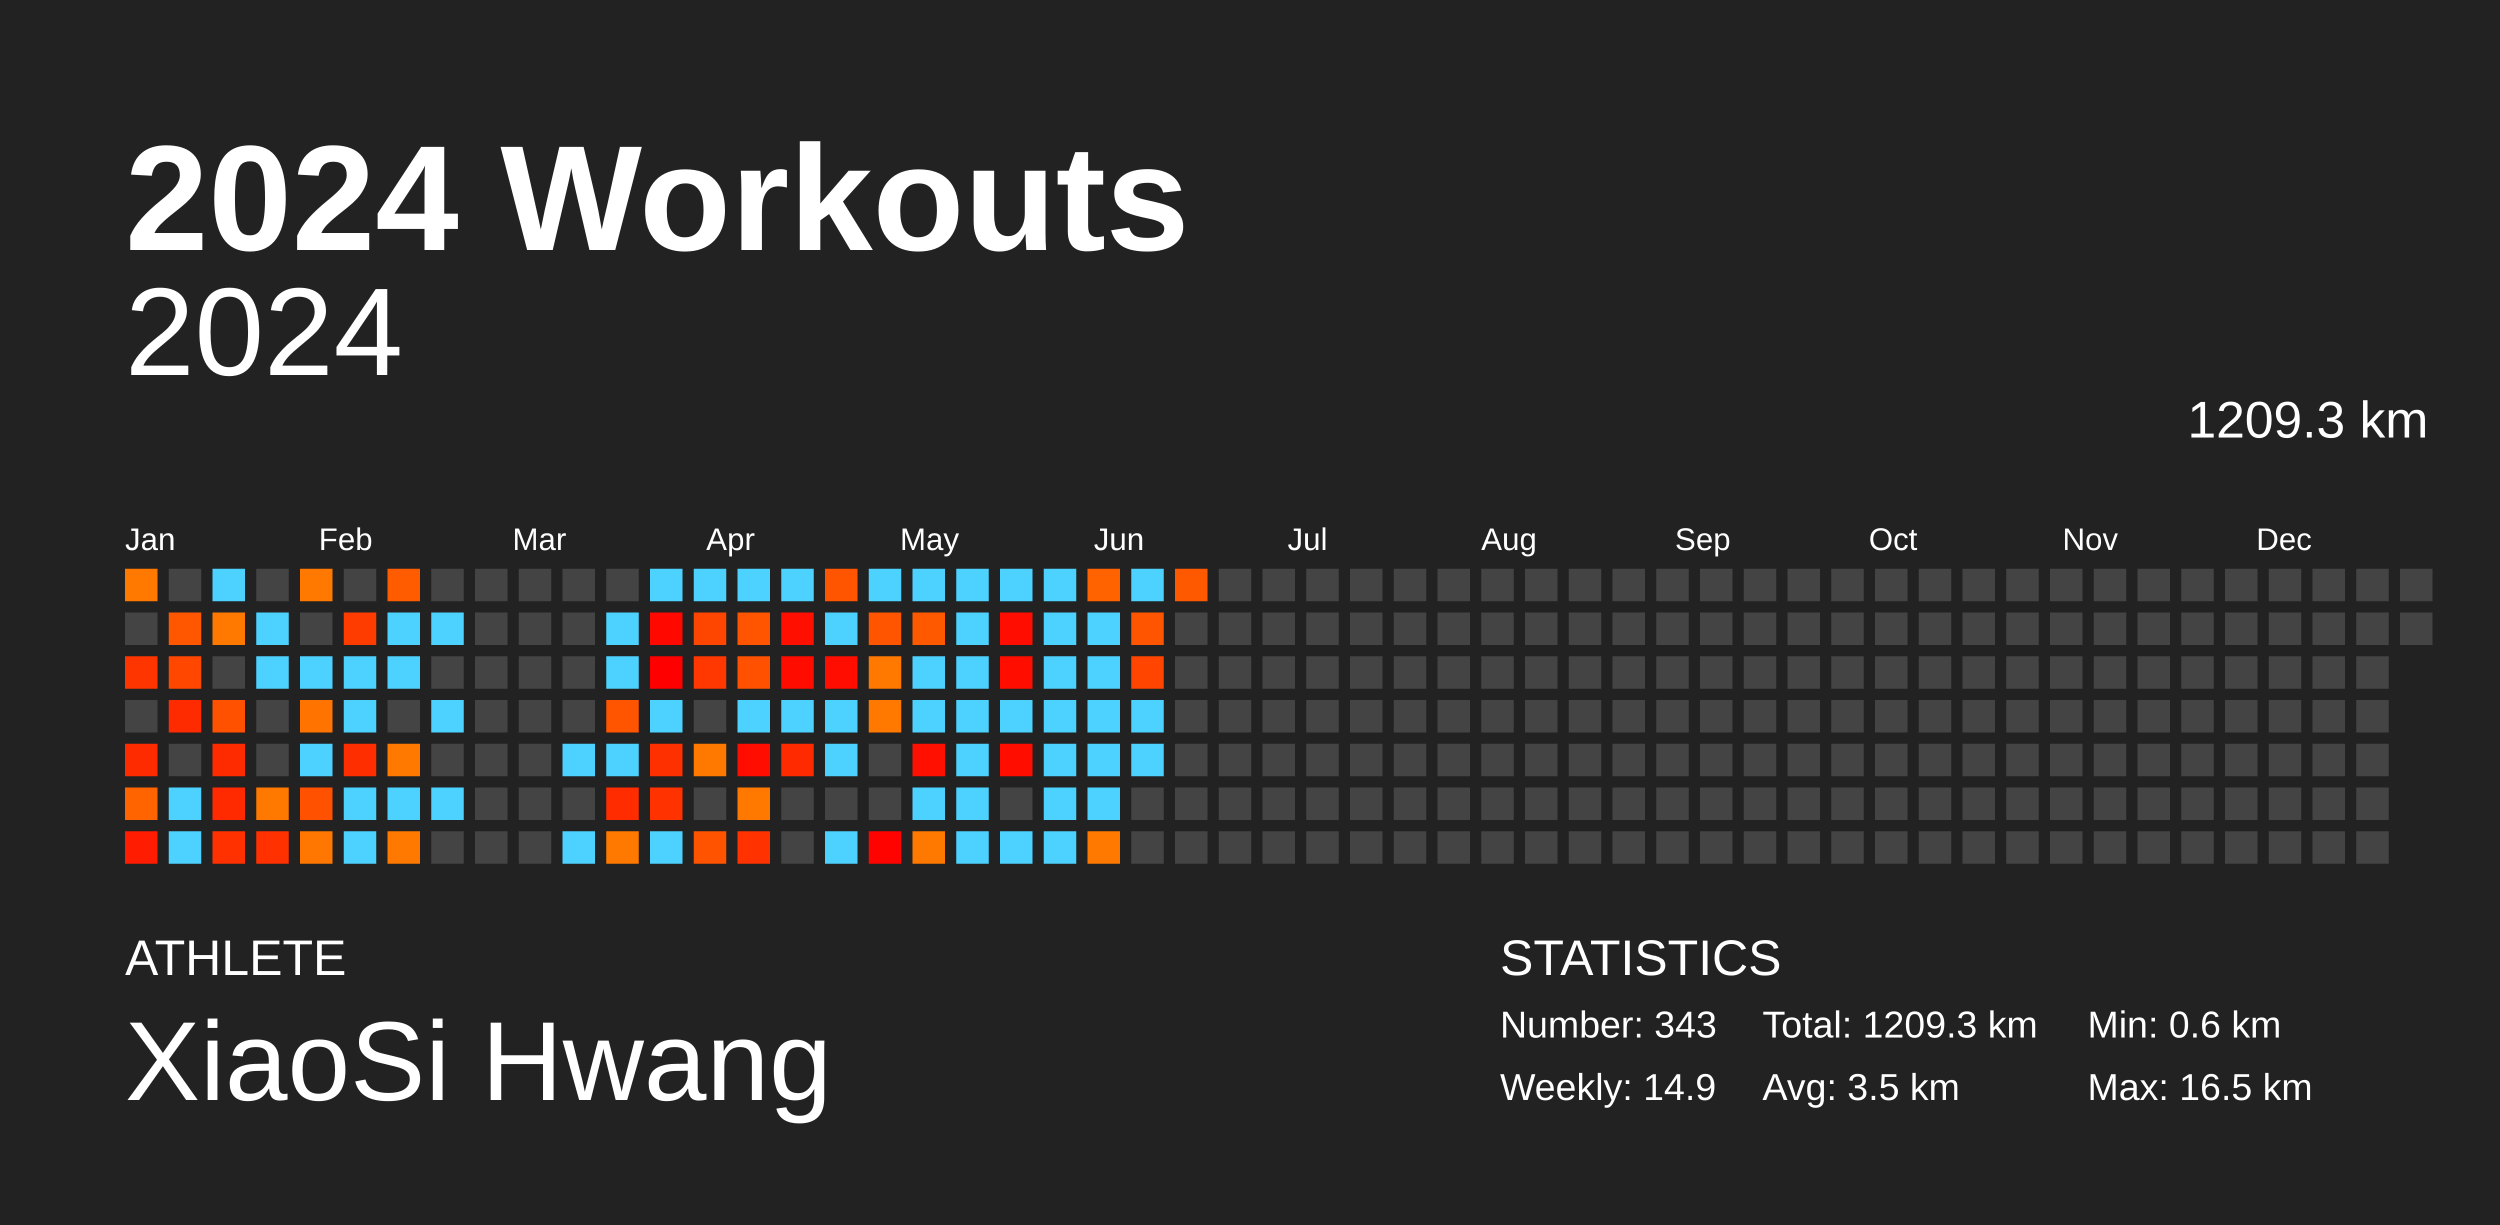
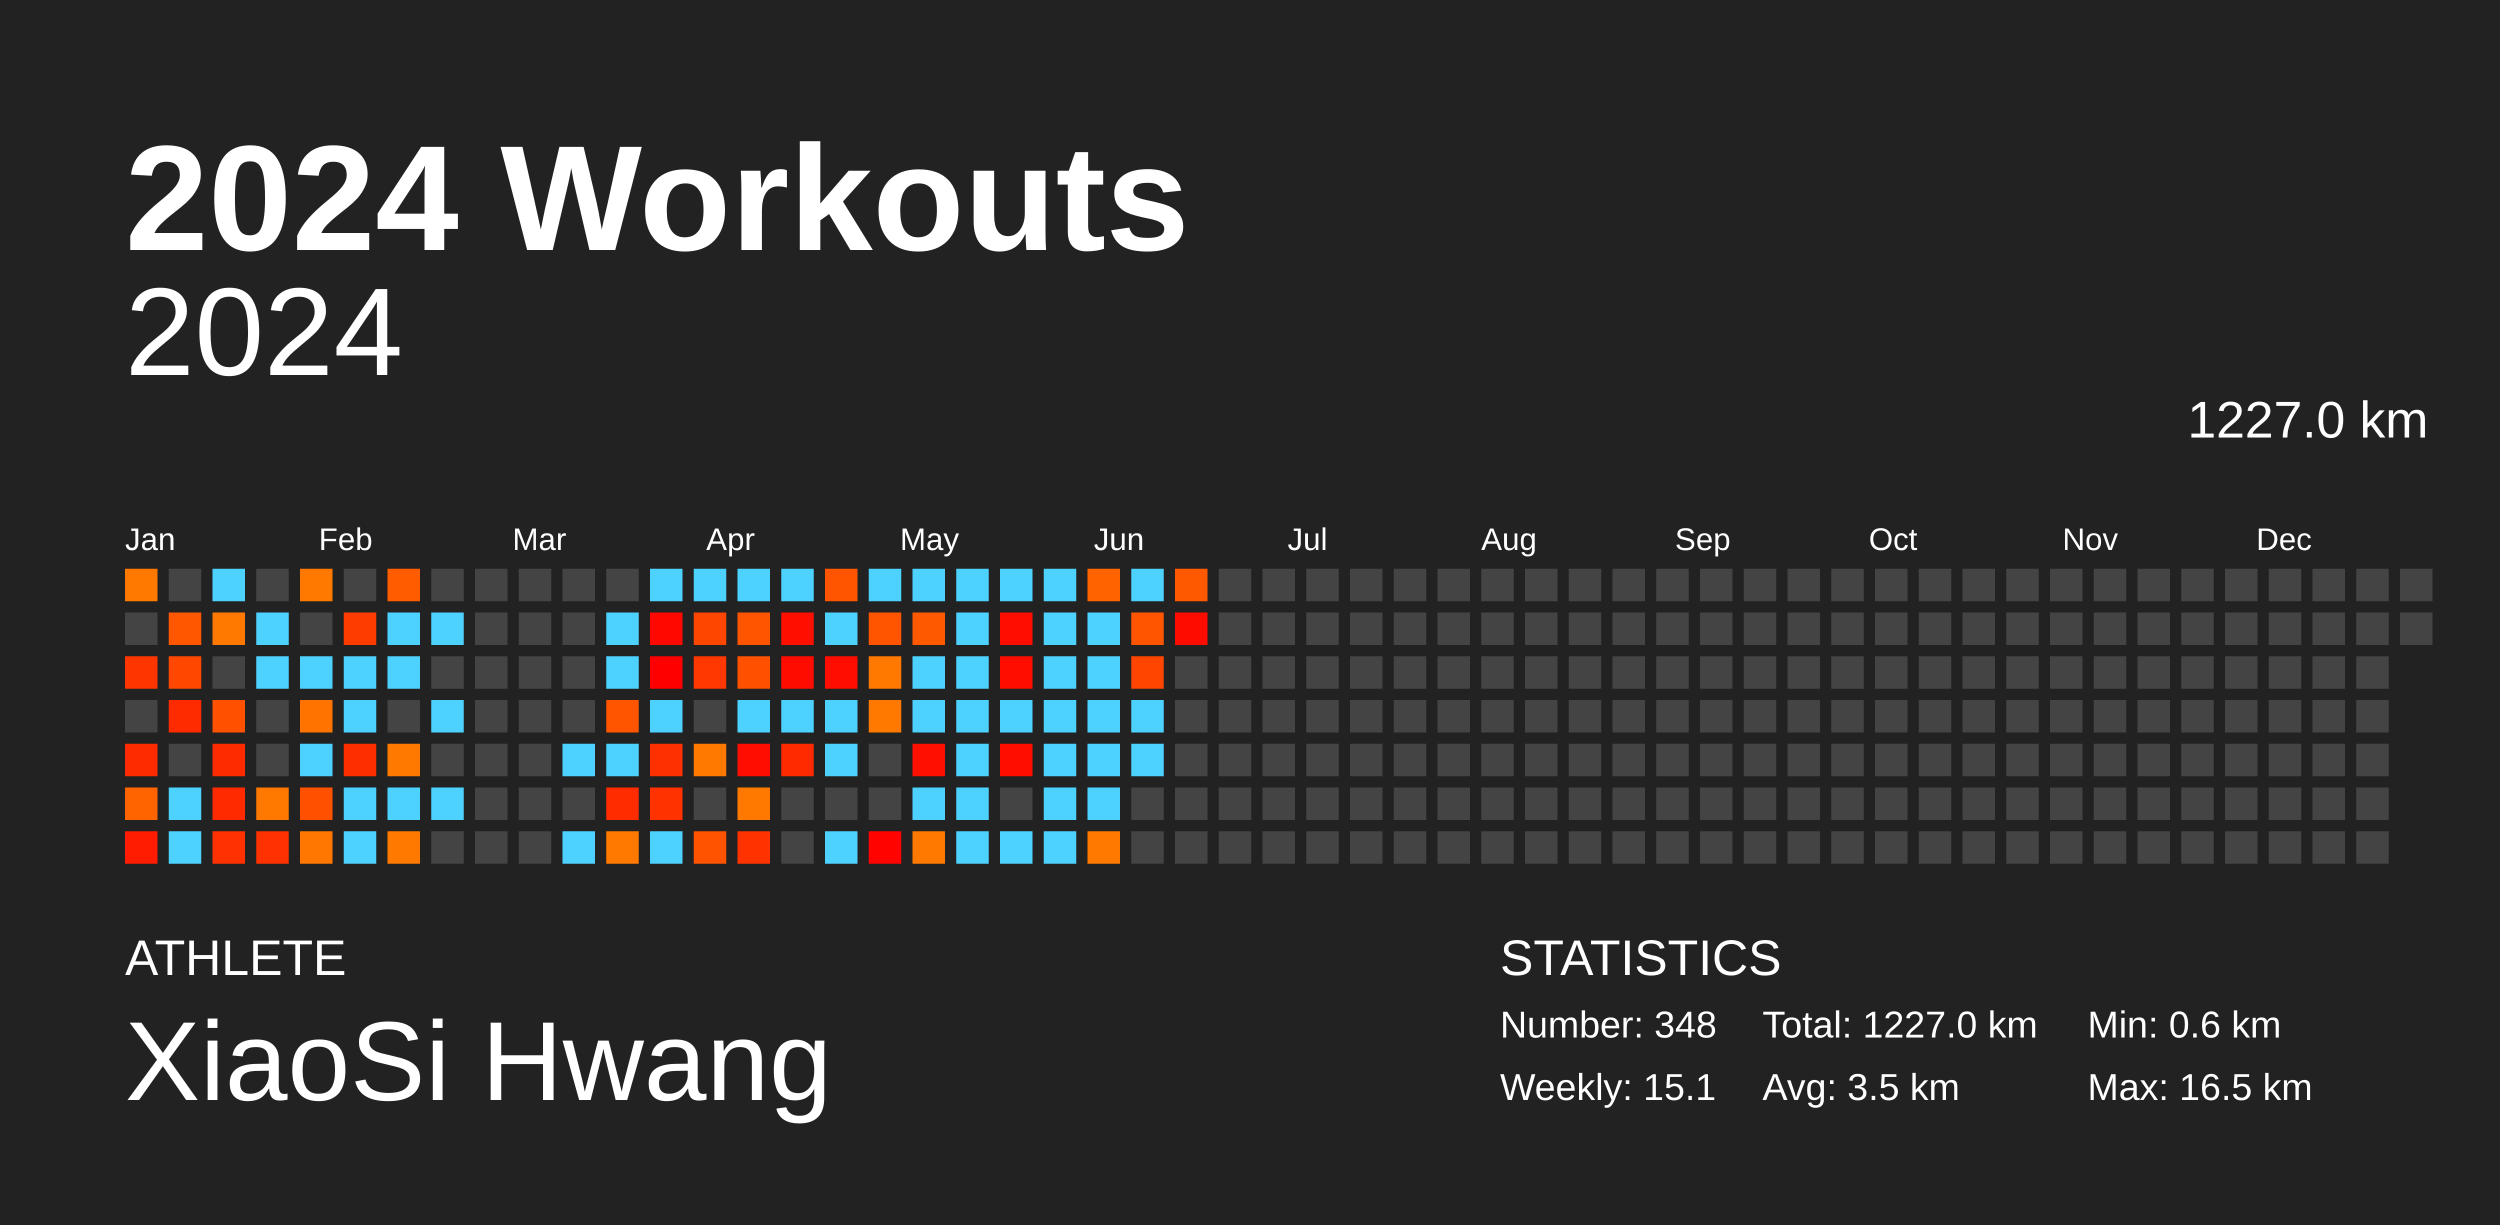
<svg xmlns="http://www.w3.org/2000/svg" baseProfile="full" height="98mm" version="1.1" viewBox="0,0,200,98" width="200mm">
  <defs />
  <rect fill="#222222" height="98" width="200" x="0" y="0" />
  <text fill="#FFFFFF" style="font-size:12px; font-family:Arial; font-weight:bold;" x="10" y="20">2024 Workouts</text>
  <text fill="#FFFFFF" style="font-size:4px; font-family:Arial" x="10" y="78">ATHLETE</text>
  <text fill="#FFFFFF" style="font-size:9px; font-family:Arial" x="10" y="88">XiaoSi Hwang</text>
  <text fill="#FFFFFF" style="font-size:4px; font-family:Arial" x="120" y="78">STATISTICS</text>
-   <text fill="#FFFFFF" style="font-size:3px; font-family:Arial" x="120" y="83">Number: 343</text>
-   <text fill="#FFFFFF" style="font-size:3px; font-family:Arial" x="120" y="88">Weekly: 14.9</text>
-   <text fill="#FFFFFF" style="font-size:3px; font-family:Arial" x="141" y="83">Total: 1209.3 km</text>
+   <text fill="#FFFFFF" style="font-size:3px; font-family:Arial" x="120" y="83">Number: 348</text>
+   <text fill="#FFFFFF" style="font-size:3px; font-family:Arial" x="120" y="88">Weekly: 15.1</text>
+   <text fill="#FFFFFF" style="font-size:3px; font-family:Arial" x="141" y="83">Total: 1227.0 km</text>
  <text fill="#FFFFFF" style="font-size:3px; font-family:Arial" x="141" y="88">Avg: 3.5 km</text>
  <text fill="#FFFFFF" style="font-size:3px; font-family:Arial" x="167" y="83">Min: 0.6 km</text>
  <text fill="#FFFFFF" style="font-size:3px; font-family:Arial" x="167" y="88">Max: 16.5 km</text>
  <text alignment-baseline="hanging" fill="#FFFFFF" style="font-size:10.0px; font-family:Arial;" x="10" y="30">2024</text>
-   <text alignment-baseline="hanging" fill="#FFFFFF" style="font-size:4.125px; font-family:Arial;" x="175" y="35">1209.3 km</text>
+   <text alignment-baseline="hanging" fill="#FFFFFF" style="font-size:4.125px; font-family:Arial;" x="175" y="35">1227.0 km</text>
  <text fill="#FFFFFF" style="font-size:2.5px; font-family:Arial" x="10.0" y="44">Jan</text>
  <text fill="#FFFFFF" style="font-size:2.5px; font-family:Arial" x="25.5" y="44">Feb</text>
  <text fill="#FFFFFF" style="font-size:2.5px; font-family:Arial" x="41.0" y="44">Mar</text>
  <text fill="#FFFFFF" style="font-size:2.5px; font-family:Arial" x="56.5" y="44">Apr</text>
  <text fill="#FFFFFF" style="font-size:2.5px; font-family:Arial" x="72.0" y="44">May</text>
  <text fill="#FFFFFF" style="font-size:2.5px; font-family:Arial" x="87.5" y="44">Jun</text>
  <text fill="#FFFFFF" style="font-size:2.5px; font-family:Arial" x="103.0" y="44">Jul</text>
  <text fill="#FFFFFF" style="font-size:2.5px; font-family:Arial" x="118.5" y="44">Aug</text>
  <text fill="#FFFFFF" style="font-size:2.5px; font-family:Arial" x="134.0" y="44">Sep</text>
  <text fill="#FFFFFF" style="font-size:2.5px; font-family:Arial" x="149.5" y="44">Oct</text>
  <text fill="#FFFFFF" style="font-size:2.5px; font-family:Arial" x="165.0" y="44">Nov</text>
  <text fill="#FFFFFF" style="font-size:2.5px; font-family:Arial" x="180.5" y="44">Dec</text>
  <rect fill="#ff7900" height="2.6" width="2.6" x="10.0" y="45.5" />
  <rect fill="#444444" height="2.6" width="2.6" x="10.0" y="49.0" />
  <rect fill="#ff3500" height="2.6" width="2.6" x="10.0" y="52.5" />
  <rect fill="#444444" height="2.6" width="2.6" x="10.0" y="56.0" />
  <rect fill="#ff2b00" height="2.6" width="2.6" x="10.0" y="59.5" />
  <rect fill="#ff6400" height="2.6" width="2.6" x="10.0" y="63.0" />
  <rect fill="#ff1c00" height="2.6" width="2.6" x="10.0" y="66.5" />
  <rect fill="#444444" height="2.6" width="2.6" x="13.5" y="45.5" />
  <rect fill="#ff5600" height="2.6" width="2.6" x="13.5" y="49.0" />
  <rect fill="#ff4700" height="2.6" width="2.6" x="13.5" y="52.5" />
  <rect fill="#ff2b00" height="2.6" width="2.6" x="13.5" y="56.0" />
  <rect fill="#444444" height="2.6" width="2.6" x="13.5" y="59.5" />
  <rect fill="#4dd2ff" height="2.6" width="2.6" x="13.5" y="63.0" />
  <rect fill="#4dd2ff" height="2.6" width="2.6" x="13.5" y="66.5" />
  <rect fill="#4dd2ff" height="2.6" width="2.6" x="17.0" y="45.5" />
  <rect fill="#ff7900" height="2.6" width="2.6" x="17.0" y="49.0" />
  <rect fill="#444444" height="2.6" width="2.6" x="17.0" y="52.5" />
  <rect fill="#ff5100" height="2.6" width="2.6" x="17.0" y="56.0" />
  <rect fill="#ff2b00" height="2.6" width="2.6" x="17.0" y="59.5" />
  <rect fill="#ff2a00" height="2.6" width="2.6" x="17.0" y="63.0" />
  <rect fill="#ff3100" height="2.6" width="2.6" x="17.0" y="66.5" />
  <rect fill="#444444" height="2.6" width="2.6" x="20.5" y="45.5" />
  <rect fill="#4dd2ff" height="2.6" width="2.6" x="20.5" y="49.0" />
  <rect fill="#4dd2ff" height="2.6" width="2.6" x="20.5" y="52.5" />
  <rect fill="#444444" height="2.6" width="2.6" x="20.5" y="56.0" />
  <rect fill="#444444" height="2.6" width="2.6" x="20.5" y="59.5" />
  <rect fill="#ff7800" height="2.6" width="2.6" x="20.5" y="63.0" />
  <rect fill="#ff3100" height="2.6" width="2.6" x="20.5" y="66.5" />
  <rect fill="#ff7900" height="2.6" width="2.6" x="24.0" y="45.5" />
  <rect fill="#444444" height="2.6" width="2.6" x="24.0" y="49.0" />
  <rect fill="#4dd2ff" height="2.6" width="2.6" x="24.0" y="52.5" />
  <rect fill="#ff7300" height="2.6" width="2.6" x="24.0" y="56.0" />
  <rect fill="#4dd2ff" height="2.6" width="2.6" x="24.0" y="59.5" />
  <rect fill="#ff5100" height="2.6" width="2.6" x="24.0" y="63.0" />
  <rect fill="#ff7700" height="2.6" width="2.6" x="24.0" y="66.5" />
  <rect fill="#444444" height="2.6" width="2.6" x="27.5" y="45.5" />
  <rect fill="#ff3c00" height="2.6" width="2.6" x="27.5" y="49.0" />
  <rect fill="#4dd2ff" height="2.6" width="2.6" x="27.5" y="52.5" />
  <rect fill="#4dd2ff" height="2.6" width="2.6" x="27.5" y="56.0" />
  <rect fill="#ff2e00" height="2.6" width="2.6" x="27.5" y="59.5" />
  <rect fill="#4dd2ff" height="2.6" width="2.6" x="27.5" y="63.0" />
  <rect fill="#4dd2ff" height="2.6" width="2.6" x="27.5" y="66.5" />
  <rect fill="#ff5c00" height="2.6" width="2.6" x="31.0" y="45.5" />
  <rect fill="#4dd2ff" height="2.6" width="2.6" x="31.0" y="49.0" />
  <rect fill="#4dd2ff" height="2.6" width="2.6" x="31.0" y="52.5" />
  <rect fill="#444444" height="2.6" width="2.6" x="31.0" y="56.0" />
  <rect fill="#ff7900" height="2.6" width="2.6" x="31.0" y="59.5" />
  <rect fill="#4dd2ff" height="2.6" width="2.6" x="31.0" y="63.0" />
  <rect fill="#ff7900" height="2.6" width="2.6" x="31.0" y="66.5" />
  <rect fill="#444444" height="2.6" width="2.6" x="34.5" y="45.5" />
  <rect fill="#4dd2ff" height="2.6" width="2.6" x="34.5" y="49.0" />
  <rect fill="#444444" height="2.6" width="2.6" x="34.5" y="52.5" />
  <rect fill="#4dd2ff" height="2.6" width="2.6" x="34.5" y="56.0" />
  <rect fill="#444444" height="2.6" width="2.6" x="34.5" y="59.5" />
  <rect fill="#4dd2ff" height="2.6" width="2.6" x="34.5" y="63.0" />
  <rect fill="#444444" height="2.6" width="2.6" x="34.5" y="66.5" />
  <rect fill="#444444" height="2.6" width="2.6" x="38.0" y="45.5" />
  <rect fill="#444444" height="2.6" width="2.6" x="38.0" y="49.0" />
  <rect fill="#444444" height="2.6" width="2.6" x="38.0" y="52.5" />
  <rect fill="#444444" height="2.6" width="2.6" x="38.0" y="56.0" />
  <rect fill="#444444" height="2.6" width="2.6" x="38.0" y="59.5" />
  <rect fill="#444444" height="2.6" width="2.6" x="38.0" y="63.0" />
  <rect fill="#444444" height="2.6" width="2.6" x="38.0" y="66.5" />
  <rect fill="#444444" height="2.6" width="2.6" x="41.5" y="45.5" />
  <rect fill="#444444" height="2.6" width="2.6" x="41.5" y="49.0" />
  <rect fill="#444444" height="2.6" width="2.6" x="41.5" y="52.5" />
  <rect fill="#444444" height="2.6" width="2.6" x="41.5" y="56.0" />
  <rect fill="#444444" height="2.6" width="2.6" x="41.5" y="59.5" />
  <rect fill="#444444" height="2.6" width="2.6" x="41.5" y="63.0" />
  <rect fill="#444444" height="2.6" width="2.6" x="41.5" y="66.5" />
  <rect fill="#444444" height="2.6" width="2.6" x="45.0" y="45.5" />
  <rect fill="#444444" height="2.6" width="2.6" x="45.0" y="49.0" />
  <rect fill="#444444" height="2.6" width="2.6" x="45.0" y="52.5" />
  <rect fill="#444444" height="2.6" width="2.6" x="45.0" y="56.0" />
  <rect fill="#4dd2ff" height="2.6" width="2.6" x="45.0" y="59.5" />
  <rect fill="#444444" height="2.6" width="2.6" x="45.0" y="63.0" />
  <rect fill="#4dd2ff" height="2.6" width="2.6" x="45.0" y="66.5" />
  <rect fill="#444444" height="2.6" width="2.6" x="48.5" y="45.5" />
  <rect fill="#4dd2ff" height="2.6" width="2.6" x="48.5" y="49.0" />
  <rect fill="#4dd2ff" height="2.6" width="2.6" x="48.5" y="52.5" />
  <rect fill="#ff5400" height="2.6" width="2.6" x="48.5" y="56.0" />
  <rect fill="#4dd2ff" height="2.6" width="2.6" x="48.5" y="59.5" />
  <rect fill="#ff2c00" height="2.6" width="2.6" x="48.5" y="63.0" />
  <rect fill="#ff7900" height="2.6" width="2.6" x="48.5" y="66.5" />
  <rect fill="#4dd2ff" height="2.6" width="2.6" x="52.0" y="45.5" />
  <rect fill="#ff0800" height="2.6" width="2.6" x="52.0" y="49.0" />
  <rect fill="#ff0000" height="2.6" width="2.6" x="52.0" y="52.5" />
  <rect fill="#4dd2ff" height="2.6" width="2.6" x="52.0" y="56.0" />
  <rect fill="#ff3000" height="2.6" width="2.6" x="52.0" y="59.5" />
  <rect fill="#ff3200" height="2.6" width="2.6" x="52.0" y="63.0" />
  <rect fill="#4dd2ff" height="2.6" width="2.6" x="52.0" y="66.5" />
  <rect fill="#4dd2ff" height="2.6" width="2.6" x="55.5" y="45.5" />
  <rect fill="#ff4600" height="2.6" width="2.6" x="55.5" y="49.0" />
  <rect fill="#ff3700" height="2.6" width="2.6" x="55.5" y="52.5" />
  <rect fill="#444444" height="2.6" width="2.6" x="55.5" y="56.0" />
  <rect fill="#ff7900" height="2.6" width="2.6" x="55.5" y="59.5" />
  <rect fill="#444444" height="2.6" width="2.6" x="55.5" y="63.0" />
  <rect fill="#ff5300" height="2.6" width="2.6" x="55.5" y="66.5" />
  <rect fill="#4dd2ff" height="2.6" width="2.6" x="59.0" y="45.5" />
  <rect fill="#ff5400" height="2.6" width="2.6" x="59.0" y="49.0" />
  <rect fill="#ff5100" height="2.6" width="2.6" x="59.0" y="52.5" />
  <rect fill="#4dd2ff" height="2.6" width="2.6" x="59.0" y="56.0" />
  <rect fill="#ff0d00" height="2.6" width="2.6" x="59.0" y="59.5" />
  <rect fill="#ff7900" height="2.6" width="2.6" x="59.0" y="63.0" />
  <rect fill="#ff3200" height="2.6" width="2.6" x="59.0" y="66.5" />
  <rect fill="#4dd2ff" height="2.6" width="2.6" x="62.5" y="45.5" />
  <rect fill="#ff0f00" height="2.6" width="2.6" x="62.5" y="49.0" />
  <rect fill="#ff0c00" height="2.6" width="2.6" x="62.5" y="52.5" />
  <rect fill="#4dd2ff" height="2.6" width="2.6" x="62.5" y="56.0" />
  <rect fill="#ff2a00" height="2.6" width="2.6" x="62.5" y="59.5" />
  <rect fill="#444444" height="2.6" width="2.6" x="62.5" y="63.0" />
  <rect fill="#444444" height="2.6" width="2.6" x="62.5" y="66.5" />
  <rect fill="#ff5500" height="2.6" width="2.6" x="66.0" y="45.5" />
  <rect fill="#4dd2ff" height="2.6" width="2.6" x="66.0" y="49.0" />
  <rect fill="#ff0d00" height="2.6" width="2.6" x="66.0" y="52.5" />
  <rect fill="#4dd2ff" height="2.6" width="2.6" x="66.0" y="56.0" />
  <rect fill="#4dd2ff" height="2.6" width="2.6" x="66.0" y="59.5" />
  <rect fill="#444444" height="2.6" width="2.6" x="66.0" y="63.0" />
  <rect fill="#4dd2ff" height="2.6" width="2.6" x="66.0" y="66.5" />
  <rect fill="#4dd2ff" height="2.6" width="2.6" x="69.5" y="45.5" />
  <rect fill="#ff5400" height="2.6" width="2.6" x="69.5" y="49.0" />
  <rect fill="#ff7800" height="2.6" width="2.6" x="69.5" y="52.5" />
  <rect fill="#ff7900" height="2.6" width="2.6" x="69.5" y="56.0" />
  <rect fill="#444444" height="2.6" width="2.6" x="69.5" y="59.5" />
  <rect fill="#444444" height="2.6" width="2.6" x="69.5" y="63.0" />
  <rect fill="#ff0300" height="2.6" width="2.6" x="69.5" y="66.5" />
  <rect fill="#4dd2ff" height="2.6" width="2.6" x="73.0" y="45.5" />
  <rect fill="#ff5900" height="2.6" width="2.6" x="73.0" y="49.0" />
  <rect fill="#4dd2ff" height="2.6" width="2.6" x="73.0" y="52.5" />
  <rect fill="#4dd2ff" height="2.6" width="2.6" x="73.0" y="56.0" />
  <rect fill="#ff1000" height="2.6" width="2.6" x="73.0" y="59.5" />
  <rect fill="#4dd2ff" height="2.6" width="2.6" x="73.0" y="63.0" />
  <rect fill="#ff7900" height="2.6" width="2.6" x="73.0" y="66.5" />
  <rect fill="#4dd2ff" height="2.6" width="2.6" x="76.5" y="45.5" />
  <rect fill="#4dd2ff" height="2.6" width="2.6" x="76.5" y="49.0" />
  <rect fill="#4dd2ff" height="2.6" width="2.6" x="76.5" y="52.5" />
  <rect fill="#4dd2ff" height="2.6" width="2.6" x="76.5" y="56.0" />
  <rect fill="#4dd2ff" height="2.6" width="2.6" x="76.5" y="59.5" />
  <rect fill="#4dd2ff" height="2.6" width="2.6" x="76.5" y="63.0" />
  <rect fill="#4dd2ff" height="2.6" width="2.6" x="76.5" y="66.5" />
  <rect fill="#4dd2ff" height="2.6" width="2.6" x="80.0" y="45.5" />
  <rect fill="#ff0d00" height="2.6" width="2.6" x="80.0" y="49.0" />
  <rect fill="#ff0e00" height="2.6" width="2.6" x="80.0" y="52.5" />
  <rect fill="#4dd2ff" height="2.6" width="2.6" x="80.0" y="56.0" />
  <rect fill="#ff0e00" height="2.6" width="2.6" x="80.0" y="59.5" />
  <rect fill="#444444" height="2.6" width="2.6" x="80.0" y="63.0" />
  <rect fill="#4dd2ff" height="2.6" width="2.6" x="80.0" y="66.5" />
  <rect fill="#4dd2ff" height="2.6" width="2.6" x="83.5" y="45.5" />
  <rect fill="#4dd2ff" height="2.6" width="2.6" x="83.5" y="49.0" />
  <rect fill="#4dd2ff" height="2.6" width="2.6" x="83.5" y="52.5" />
  <rect fill="#4dd2ff" height="2.6" width="2.6" x="83.5" y="56.0" />
  <rect fill="#4dd2ff" height="2.6" width="2.6" x="83.5" y="59.5" />
  <rect fill="#4dd2ff" height="2.6" width="2.6" x="83.5" y="63.0" />
  <rect fill="#4dd2ff" height="2.6" width="2.6" x="83.5" y="66.5" />
  <rect fill="#ff6300" height="2.6" width="2.6" x="87.0" y="45.5" />
  <rect fill="#4dd2ff" height="2.6" width="2.6" x="87.0" y="49.0" />
  <rect fill="#4dd2ff" height="2.6" width="2.6" x="87.0" y="52.5" />
  <rect fill="#4dd2ff" height="2.6" width="2.6" x="87.0" y="56.0" />
  <rect fill="#4dd2ff" height="2.6" width="2.6" x="87.0" y="59.5" />
  <rect fill="#4dd2ff" height="2.6" width="2.6" x="87.0" y="63.0" />
  <rect fill="#ff7900" height="2.6" width="2.6" x="87.0" y="66.5" />
  <rect fill="#4dd2ff" height="2.6" width="2.6" x="90.5" y="45.5" />
  <rect fill="#ff5500" height="2.6" width="2.6" x="90.5" y="49.0" />
  <rect fill="#ff4500" height="2.6" width="2.6" x="90.5" y="52.5" />
  <rect fill="#4dd2ff" height="2.6" width="2.6" x="90.5" y="56.0" />
  <rect fill="#4dd2ff" height="2.6" width="2.6" x="90.5" y="59.5" />
  <rect fill="#444444" height="2.6" width="2.6" x="90.5" y="63.0" />
  <rect fill="#444444" height="2.6" width="2.6" x="90.5" y="66.5" />
  <rect fill="#ff5900" height="2.6" width="2.6" x="94.0" y="45.5" />
-   <rect fill="#444444" height="2.6" width="2.6" x="94.0" y="49.0" />
+   <rect fill="#ff0c00" height="2.6" width="2.6" x="94.0" y="49.0" />
  <rect fill="#444444" height="2.6" width="2.6" x="94.0" y="52.5" />
  <rect fill="#444444" height="2.6" width="2.6" x="94.0" y="56.0" />
  <rect fill="#444444" height="2.6" width="2.6" x="94.0" y="59.5" />
  <rect fill="#444444" height="2.6" width="2.6" x="94.0" y="63.0" />
  <rect fill="#444444" height="2.6" width="2.6" x="94.0" y="66.5" />
  <rect fill="#444444" height="2.6" width="2.6" x="97.5" y="45.5" />
  <rect fill="#444444" height="2.6" width="2.6" x="97.5" y="49.0" />
  <rect fill="#444444" height="2.6" width="2.6" x="97.5" y="52.5" />
  <rect fill="#444444" height="2.6" width="2.6" x="97.5" y="56.0" />
  <rect fill="#444444" height="2.6" width="2.6" x="97.5" y="59.5" />
  <rect fill="#444444" height="2.6" width="2.6" x="97.5" y="63.0" />
  <rect fill="#444444" height="2.6" width="2.6" x="97.5" y="66.5" />
  <rect fill="#444444" height="2.6" width="2.6" x="101.0" y="45.5" />
  <rect fill="#444444" height="2.6" width="2.6" x="101.0" y="49.0" />
  <rect fill="#444444" height="2.6" width="2.6" x="101.0" y="52.5" />
  <rect fill="#444444" height="2.6" width="2.6" x="101.0" y="56.0" />
  <rect fill="#444444" height="2.6" width="2.6" x="101.0" y="59.5" />
  <rect fill="#444444" height="2.6" width="2.6" x="101.0" y="63.0" />
  <rect fill="#444444" height="2.6" width="2.6" x="101.0" y="66.5" />
  <rect fill="#444444" height="2.6" width="2.6" x="104.5" y="45.5" />
  <rect fill="#444444" height="2.6" width="2.6" x="104.5" y="49.0" />
  <rect fill="#444444" height="2.6" width="2.6" x="104.5" y="52.5" />
  <rect fill="#444444" height="2.6" width="2.6" x="104.5" y="56.0" />
  <rect fill="#444444" height="2.6" width="2.6" x="104.5" y="59.5" />
  <rect fill="#444444" height="2.6" width="2.6" x="104.5" y="63.0" />
  <rect fill="#444444" height="2.6" width="2.6" x="104.5" y="66.5" />
  <rect fill="#444444" height="2.6" width="2.6" x="108.0" y="45.5" />
  <rect fill="#444444" height="2.6" width="2.6" x="108.0" y="49.0" />
  <rect fill="#444444" height="2.6" width="2.6" x="108.0" y="52.5" />
  <rect fill="#444444" height="2.6" width="2.6" x="108.0" y="56.0" />
  <rect fill="#444444" height="2.6" width="2.6" x="108.0" y="59.5" />
  <rect fill="#444444" height="2.6" width="2.6" x="108.0" y="63.0" />
  <rect fill="#444444" height="2.6" width="2.6" x="108.0" y="66.5" />
  <rect fill="#444444" height="2.6" width="2.6" x="111.5" y="45.5" />
  <rect fill="#444444" height="2.6" width="2.6" x="111.5" y="49.0" />
  <rect fill="#444444" height="2.6" width="2.6" x="111.5" y="52.5" />
  <rect fill="#444444" height="2.6" width="2.6" x="111.5" y="56.0" />
  <rect fill="#444444" height="2.6" width="2.6" x="111.5" y="59.5" />
  <rect fill="#444444" height="2.6" width="2.6" x="111.5" y="63.0" />
  <rect fill="#444444" height="2.6" width="2.6" x="111.5" y="66.5" />
  <rect fill="#444444" height="2.6" width="2.6" x="115.0" y="45.5" />
  <rect fill="#444444" height="2.6" width="2.6" x="115.0" y="49.0" />
  <rect fill="#444444" height="2.6" width="2.6" x="115.0" y="52.5" />
  <rect fill="#444444" height="2.6" width="2.6" x="115.0" y="56.0" />
  <rect fill="#444444" height="2.6" width="2.6" x="115.0" y="59.5" />
  <rect fill="#444444" height="2.6" width="2.6" x="115.0" y="63.0" />
  <rect fill="#444444" height="2.6" width="2.6" x="115.0" y="66.5" />
  <rect fill="#444444" height="2.6" width="2.6" x="118.5" y="45.5" />
  <rect fill="#444444" height="2.6" width="2.6" x="118.5" y="49.0" />
  <rect fill="#444444" height="2.6" width="2.6" x="118.5" y="52.5" />
  <rect fill="#444444" height="2.6" width="2.6" x="118.5" y="56.0" />
  <rect fill="#444444" height="2.6" width="2.6" x="118.5" y="59.5" />
  <rect fill="#444444" height="2.6" width="2.6" x="118.5" y="63.0" />
  <rect fill="#444444" height="2.6" width="2.6" x="118.5" y="66.5" />
  <rect fill="#444444" height="2.6" width="2.6" x="122.0" y="45.5" />
  <rect fill="#444444" height="2.6" width="2.6" x="122.0" y="49.0" />
  <rect fill="#444444" height="2.6" width="2.6" x="122.0" y="52.5" />
  <rect fill="#444444" height="2.6" width="2.6" x="122.0" y="56.0" />
  <rect fill="#444444" height="2.6" width="2.6" x="122.0" y="59.5" />
  <rect fill="#444444" height="2.6" width="2.6" x="122.0" y="63.0" />
  <rect fill="#444444" height="2.6" width="2.6" x="122.0" y="66.5" />
  <rect fill="#444444" height="2.6" width="2.6" x="125.5" y="45.5" />
  <rect fill="#444444" height="2.6" width="2.6" x="125.5" y="49.0" />
  <rect fill="#444444" height="2.6" width="2.6" x="125.5" y="52.5" />
  <rect fill="#444444" height="2.6" width="2.6" x="125.5" y="56.0" />
  <rect fill="#444444" height="2.6" width="2.6" x="125.5" y="59.5" />
  <rect fill="#444444" height="2.6" width="2.6" x="125.5" y="63.0" />
  <rect fill="#444444" height="2.6" width="2.6" x="125.5" y="66.5" />
  <rect fill="#444444" height="2.6" width="2.6" x="129.0" y="45.5" />
  <rect fill="#444444" height="2.6" width="2.6" x="129.0" y="49.0" />
  <rect fill="#444444" height="2.6" width="2.6" x="129.0" y="52.5" />
  <rect fill="#444444" height="2.6" width="2.6" x="129.0" y="56.0" />
  <rect fill="#444444" height="2.6" width="2.6" x="129.0" y="59.5" />
  <rect fill="#444444" height="2.6" width="2.6" x="129.0" y="63.0" />
  <rect fill="#444444" height="2.6" width="2.6" x="129.0" y="66.5" />
  <rect fill="#444444" height="2.6" width="2.6" x="132.5" y="45.5" />
  <rect fill="#444444" height="2.6" width="2.6" x="132.5" y="49.0" />
  <rect fill="#444444" height="2.6" width="2.6" x="132.5" y="52.5" />
  <rect fill="#444444" height="2.6" width="2.6" x="132.5" y="56.0" />
  <rect fill="#444444" height="2.6" width="2.6" x="132.5" y="59.5" />
  <rect fill="#444444" height="2.6" width="2.6" x="132.5" y="63.0" />
  <rect fill="#444444" height="2.6" width="2.6" x="132.5" y="66.5" />
  <rect fill="#444444" height="2.6" width="2.6" x="136.0" y="45.5" />
  <rect fill="#444444" height="2.6" width="2.6" x="136.0" y="49.0" />
  <rect fill="#444444" height="2.6" width="2.6" x="136.0" y="52.5" />
  <rect fill="#444444" height="2.6" width="2.6" x="136.0" y="56.0" />
  <rect fill="#444444" height="2.6" width="2.6" x="136.0" y="59.5" />
  <rect fill="#444444" height="2.6" width="2.6" x="136.0" y="63.0" />
  <rect fill="#444444" height="2.6" width="2.6" x="136.0" y="66.5" />
  <rect fill="#444444" height="2.6" width="2.6" x="139.5" y="45.5" />
  <rect fill="#444444" height="2.6" width="2.6" x="139.5" y="49.0" />
  <rect fill="#444444" height="2.6" width="2.6" x="139.5" y="52.5" />
  <rect fill="#444444" height="2.6" width="2.6" x="139.5" y="56.0" />
  <rect fill="#444444" height="2.6" width="2.6" x="139.5" y="59.5" />
  <rect fill="#444444" height="2.6" width="2.6" x="139.5" y="63.0" />
  <rect fill="#444444" height="2.6" width="2.6" x="139.5" y="66.5" />
  <rect fill="#444444" height="2.6" width="2.6" x="143.0" y="45.5" />
  <rect fill="#444444" height="2.6" width="2.6" x="143.0" y="49.0" />
  <rect fill="#444444" height="2.6" width="2.6" x="143.0" y="52.5" />
  <rect fill="#444444" height="2.6" width="2.6" x="143.0" y="56.0" />
  <rect fill="#444444" height="2.6" width="2.6" x="143.0" y="59.5" />
  <rect fill="#444444" height="2.6" width="2.6" x="143.0" y="63.0" />
  <rect fill="#444444" height="2.6" width="2.6" x="143.0" y="66.5" />
  <rect fill="#444444" height="2.6" width="2.6" x="146.5" y="45.5" />
  <rect fill="#444444" height="2.6" width="2.6" x="146.5" y="49.0" />
  <rect fill="#444444" height="2.6" width="2.6" x="146.5" y="52.5" />
  <rect fill="#444444" height="2.6" width="2.6" x="146.5" y="56.0" />
  <rect fill="#444444" height="2.6" width="2.6" x="146.5" y="59.5" />
  <rect fill="#444444" height="2.6" width="2.6" x="146.5" y="63.0" />
  <rect fill="#444444" height="2.6" width="2.6" x="146.5" y="66.5" />
  <rect fill="#444444" height="2.6" width="2.6" x="150.0" y="45.5" />
  <rect fill="#444444" height="2.6" width="2.6" x="150.0" y="49.0" />
  <rect fill="#444444" height="2.6" width="2.6" x="150.0" y="52.5" />
  <rect fill="#444444" height="2.6" width="2.6" x="150.0" y="56.0" />
  <rect fill="#444444" height="2.6" width="2.6" x="150.0" y="59.5" />
  <rect fill="#444444" height="2.6" width="2.6" x="150.0" y="63.0" />
  <rect fill="#444444" height="2.6" width="2.6" x="150.0" y="66.5" />
  <rect fill="#444444" height="2.6" width="2.6" x="153.5" y="45.5" />
  <rect fill="#444444" height="2.6" width="2.6" x="153.5" y="49.0" />
  <rect fill="#444444" height="2.6" width="2.6" x="153.5" y="52.5" />
  <rect fill="#444444" height="2.6" width="2.6" x="153.5" y="56.0" />
  <rect fill="#444444" height="2.6" width="2.6" x="153.5" y="59.5" />
  <rect fill="#444444" height="2.6" width="2.6" x="153.5" y="63.0" />
  <rect fill="#444444" height="2.6" width="2.6" x="153.5" y="66.5" />
  <rect fill="#444444" height="2.6" width="2.6" x="157.0" y="45.5" />
  <rect fill="#444444" height="2.6" width="2.6" x="157.0" y="49.0" />
  <rect fill="#444444" height="2.6" width="2.6" x="157.0" y="52.5" />
  <rect fill="#444444" height="2.6" width="2.6" x="157.0" y="56.0" />
  <rect fill="#444444" height="2.6" width="2.6" x="157.0" y="59.5" />
  <rect fill="#444444" height="2.6" width="2.6" x="157.0" y="63.0" />
  <rect fill="#444444" height="2.6" width="2.6" x="157.0" y="66.5" />
  <rect fill="#444444" height="2.6" width="2.6" x="160.5" y="45.5" />
  <rect fill="#444444" height="2.6" width="2.6" x="160.5" y="49.0" />
  <rect fill="#444444" height="2.6" width="2.6" x="160.5" y="52.5" />
  <rect fill="#444444" height="2.6" width="2.6" x="160.5" y="56.0" />
  <rect fill="#444444" height="2.6" width="2.6" x="160.5" y="59.5" />
  <rect fill="#444444" height="2.6" width="2.6" x="160.5" y="63.0" />
  <rect fill="#444444" height="2.6" width="2.6" x="160.5" y="66.5" />
  <rect fill="#444444" height="2.6" width="2.6" x="164.0" y="45.5" />
  <rect fill="#444444" height="2.6" width="2.6" x="164.0" y="49.0" />
  <rect fill="#444444" height="2.6" width="2.6" x="164.0" y="52.5" />
  <rect fill="#444444" height="2.6" width="2.6" x="164.0" y="56.0" />
  <rect fill="#444444" height="2.6" width="2.6" x="164.0" y="59.5" />
  <rect fill="#444444" height="2.6" width="2.6" x="164.0" y="63.0" />
  <rect fill="#444444" height="2.6" width="2.6" x="164.0" y="66.5" />
  <rect fill="#444444" height="2.6" width="2.6" x="167.5" y="45.5" />
  <rect fill="#444444" height="2.6" width="2.6" x="167.5" y="49.0" />
  <rect fill="#444444" height="2.6" width="2.6" x="167.5" y="52.5" />
  <rect fill="#444444" height="2.6" width="2.6" x="167.5" y="56.0" />
  <rect fill="#444444" height="2.6" width="2.6" x="167.5" y="59.5" />
  <rect fill="#444444" height="2.6" width="2.6" x="167.5" y="63.0" />
  <rect fill="#444444" height="2.6" width="2.6" x="167.5" y="66.5" />
  <rect fill="#444444" height="2.6" width="2.6" x="171.0" y="45.5" />
  <rect fill="#444444" height="2.6" width="2.6" x="171.0" y="49.0" />
  <rect fill="#444444" height="2.6" width="2.6" x="171.0" y="52.5" />
  <rect fill="#444444" height="2.6" width="2.6" x="171.0" y="56.0" />
  <rect fill="#444444" height="2.6" width="2.6" x="171.0" y="59.5" />
  <rect fill="#444444" height="2.6" width="2.6" x="171.0" y="63.0" />
  <rect fill="#444444" height="2.6" width="2.6" x="171.0" y="66.5" />
  <rect fill="#444444" height="2.6" width="2.6" x="174.5" y="45.5" />
  <rect fill="#444444" height="2.6" width="2.6" x="174.5" y="49.0" />
  <rect fill="#444444" height="2.6" width="2.6" x="174.5" y="52.5" />
  <rect fill="#444444" height="2.6" width="2.6" x="174.5" y="56.0" />
  <rect fill="#444444" height="2.6" width="2.6" x="174.5" y="59.5" />
  <rect fill="#444444" height="2.6" width="2.6" x="174.5" y="63.0" />
  <rect fill="#444444" height="2.6" width="2.6" x="174.5" y="66.5" />
  <rect fill="#444444" height="2.6" width="2.6" x="178.0" y="45.5" />
  <rect fill="#444444" height="2.6" width="2.6" x="178.0" y="49.0" />
  <rect fill="#444444" height="2.6" width="2.6" x="178.0" y="52.5" />
  <rect fill="#444444" height="2.6" width="2.6" x="178.0" y="56.0" />
  <rect fill="#444444" height="2.6" width="2.6" x="178.0" y="59.5" />
  <rect fill="#444444" height="2.6" width="2.6" x="178.0" y="63.0" />
  <rect fill="#444444" height="2.6" width="2.6" x="178.0" y="66.5" />
  <rect fill="#444444" height="2.6" width="2.6" x="181.5" y="45.5" />
  <rect fill="#444444" height="2.6" width="2.6" x="181.5" y="49.0" />
  <rect fill="#444444" height="2.6" width="2.6" x="181.5" y="52.5" />
  <rect fill="#444444" height="2.6" width="2.6" x="181.5" y="56.0" />
  <rect fill="#444444" height="2.6" width="2.6" x="181.5" y="59.5" />
  <rect fill="#444444" height="2.6" width="2.6" x="181.5" y="63.0" />
  <rect fill="#444444" height="2.6" width="2.6" x="181.5" y="66.5" />
  <rect fill="#444444" height="2.6" width="2.6" x="185.0" y="45.5" />
  <rect fill="#444444" height="2.6" width="2.6" x="185.0" y="49.0" />
  <rect fill="#444444" height="2.6" width="2.6" x="185.0" y="52.5" />
  <rect fill="#444444" height="2.6" width="2.6" x="185.0" y="56.0" />
  <rect fill="#444444" height="2.6" width="2.6" x="185.0" y="59.5" />
  <rect fill="#444444" height="2.6" width="2.6" x="185.0" y="63.0" />
  <rect fill="#444444" height="2.6" width="2.6" x="185.0" y="66.5" />
  <rect fill="#444444" height="2.6" width="2.6" x="188.5" y="45.5" />
  <rect fill="#444444" height="2.6" width="2.6" x="188.5" y="49.0" />
  <rect fill="#444444" height="2.6" width="2.6" x="188.5" y="52.5" />
  <rect fill="#444444" height="2.6" width="2.6" x="188.5" y="56.0" />
  <rect fill="#444444" height="2.6" width="2.6" x="188.5" y="59.5" />
  <rect fill="#444444" height="2.6" width="2.6" x="188.5" y="63.0" />
  <rect fill="#444444" height="2.6" width="2.6" x="188.5" y="66.5" />
  <rect fill="#444444" height="2.6" width="2.6" x="192.0" y="45.5" />
  <rect fill="#444444" height="2.6" width="2.6" x="192.0" y="49.0" />
</svg>
